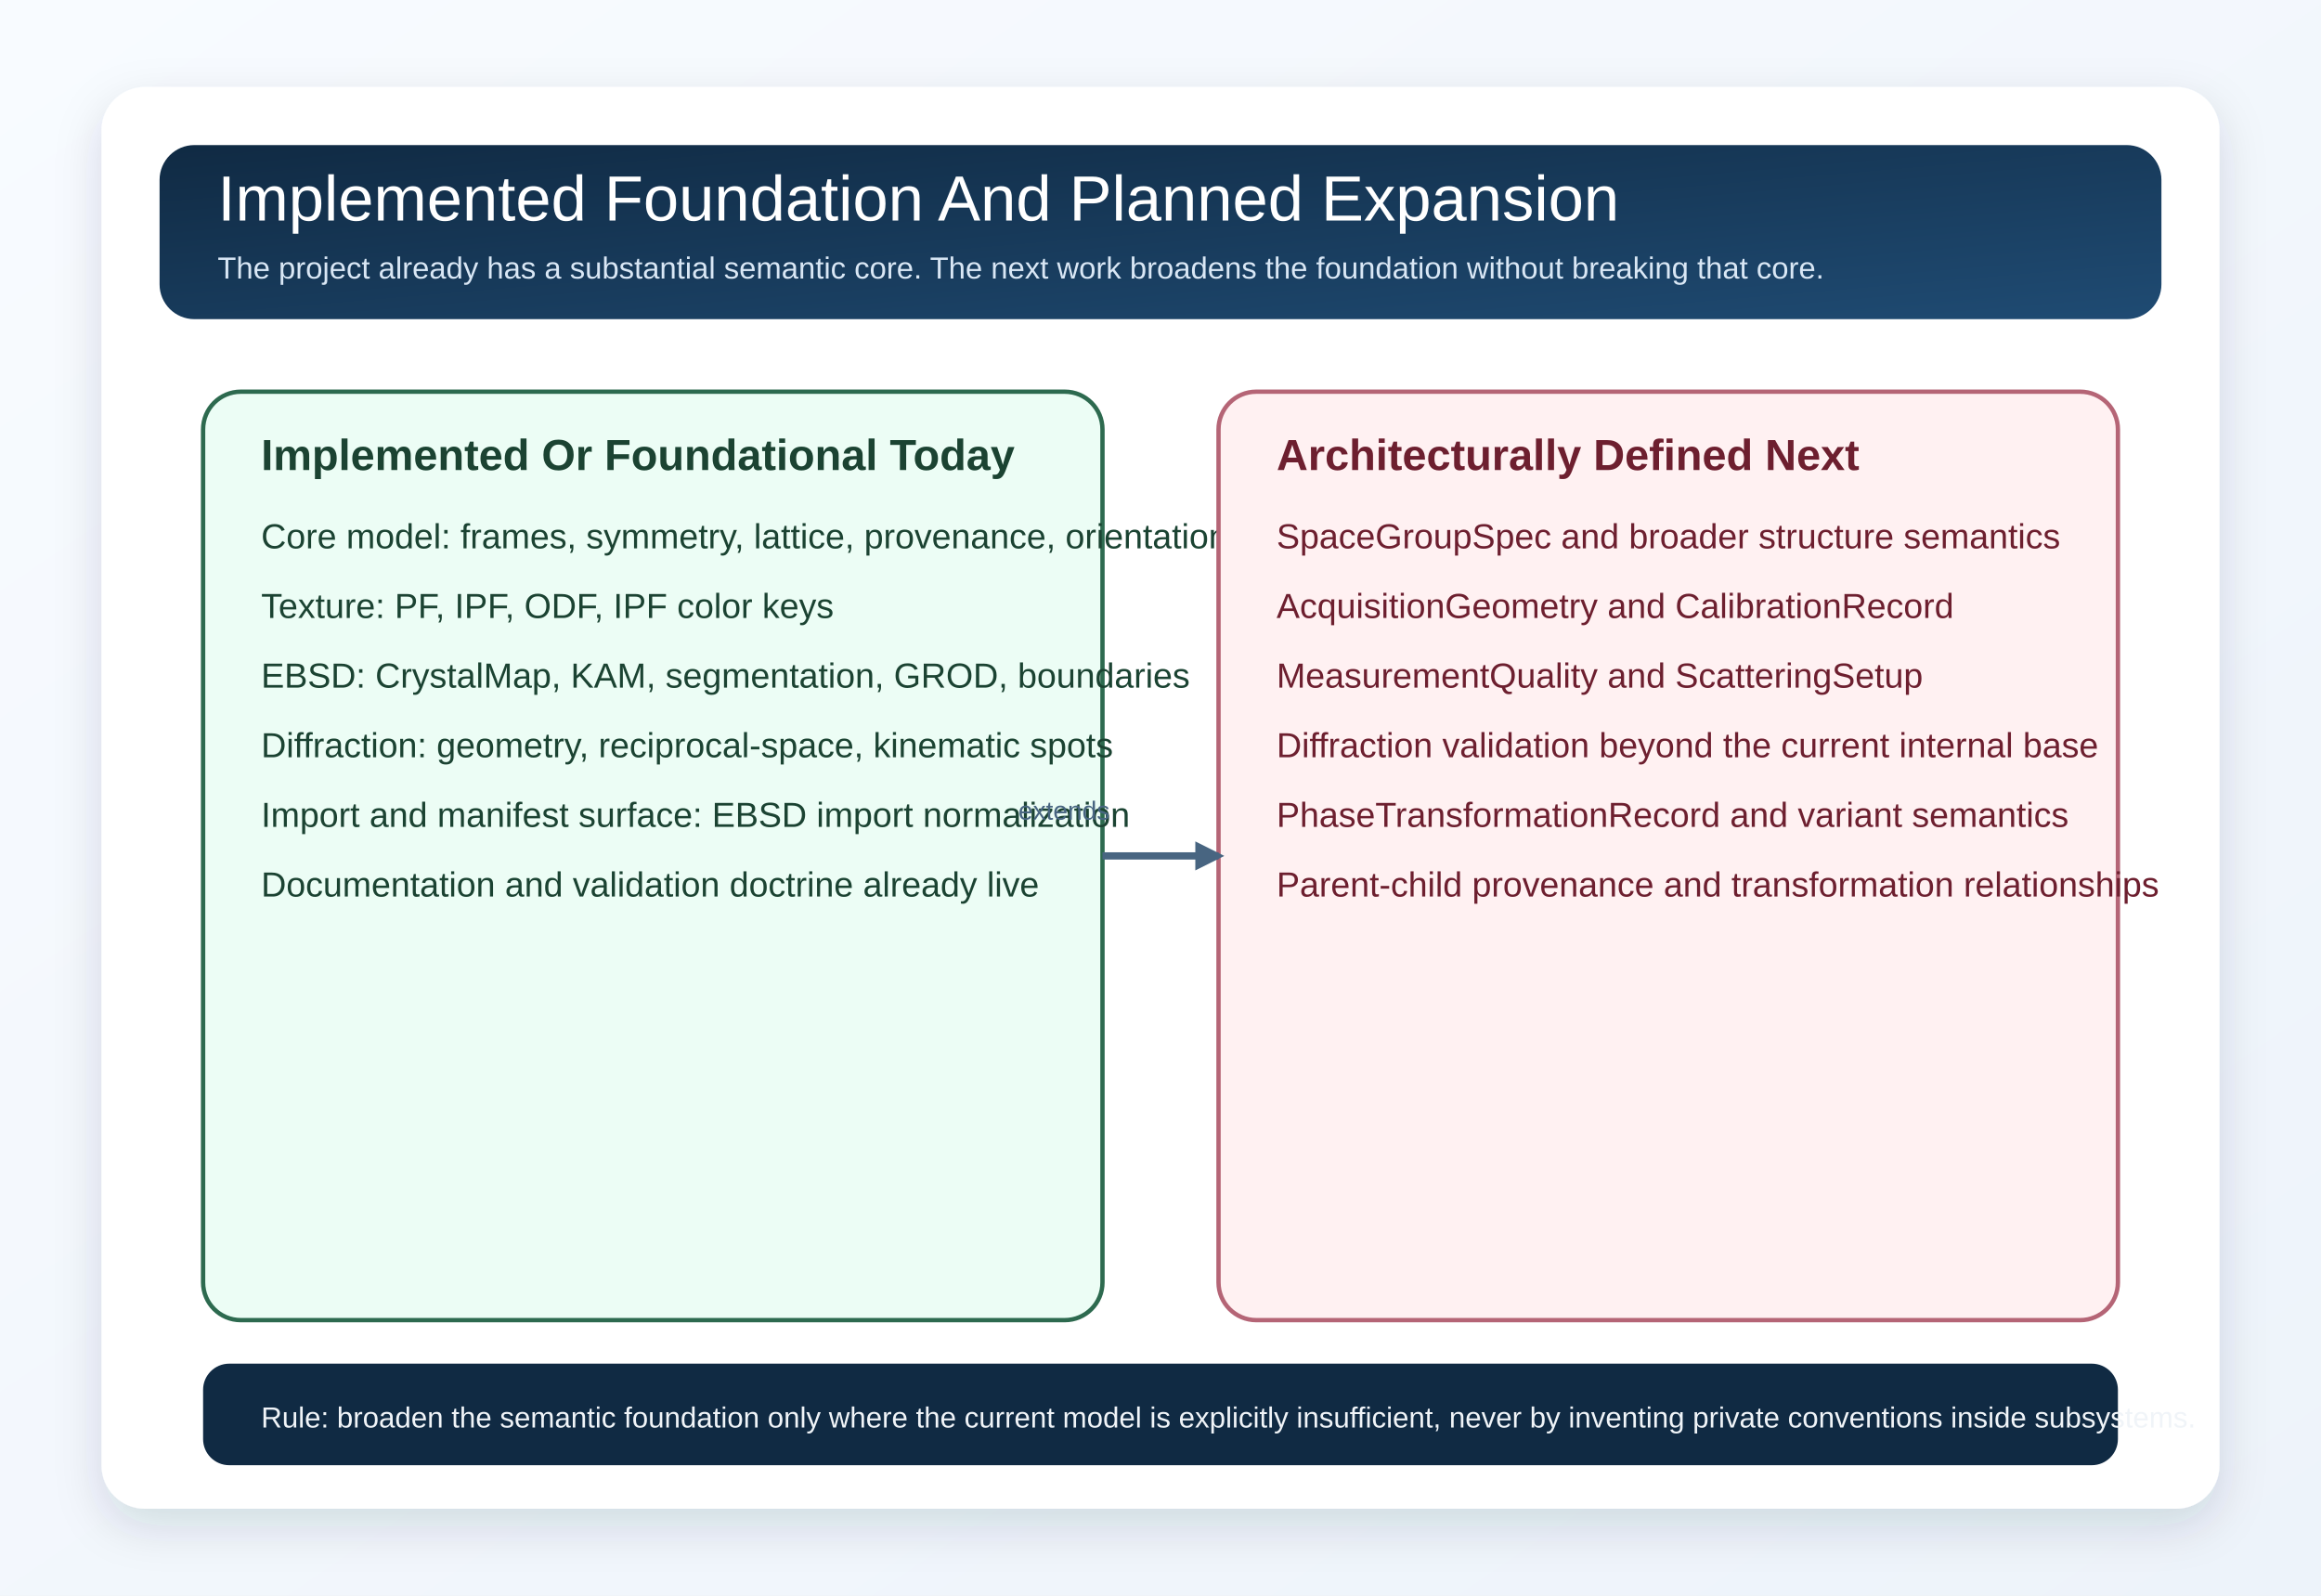
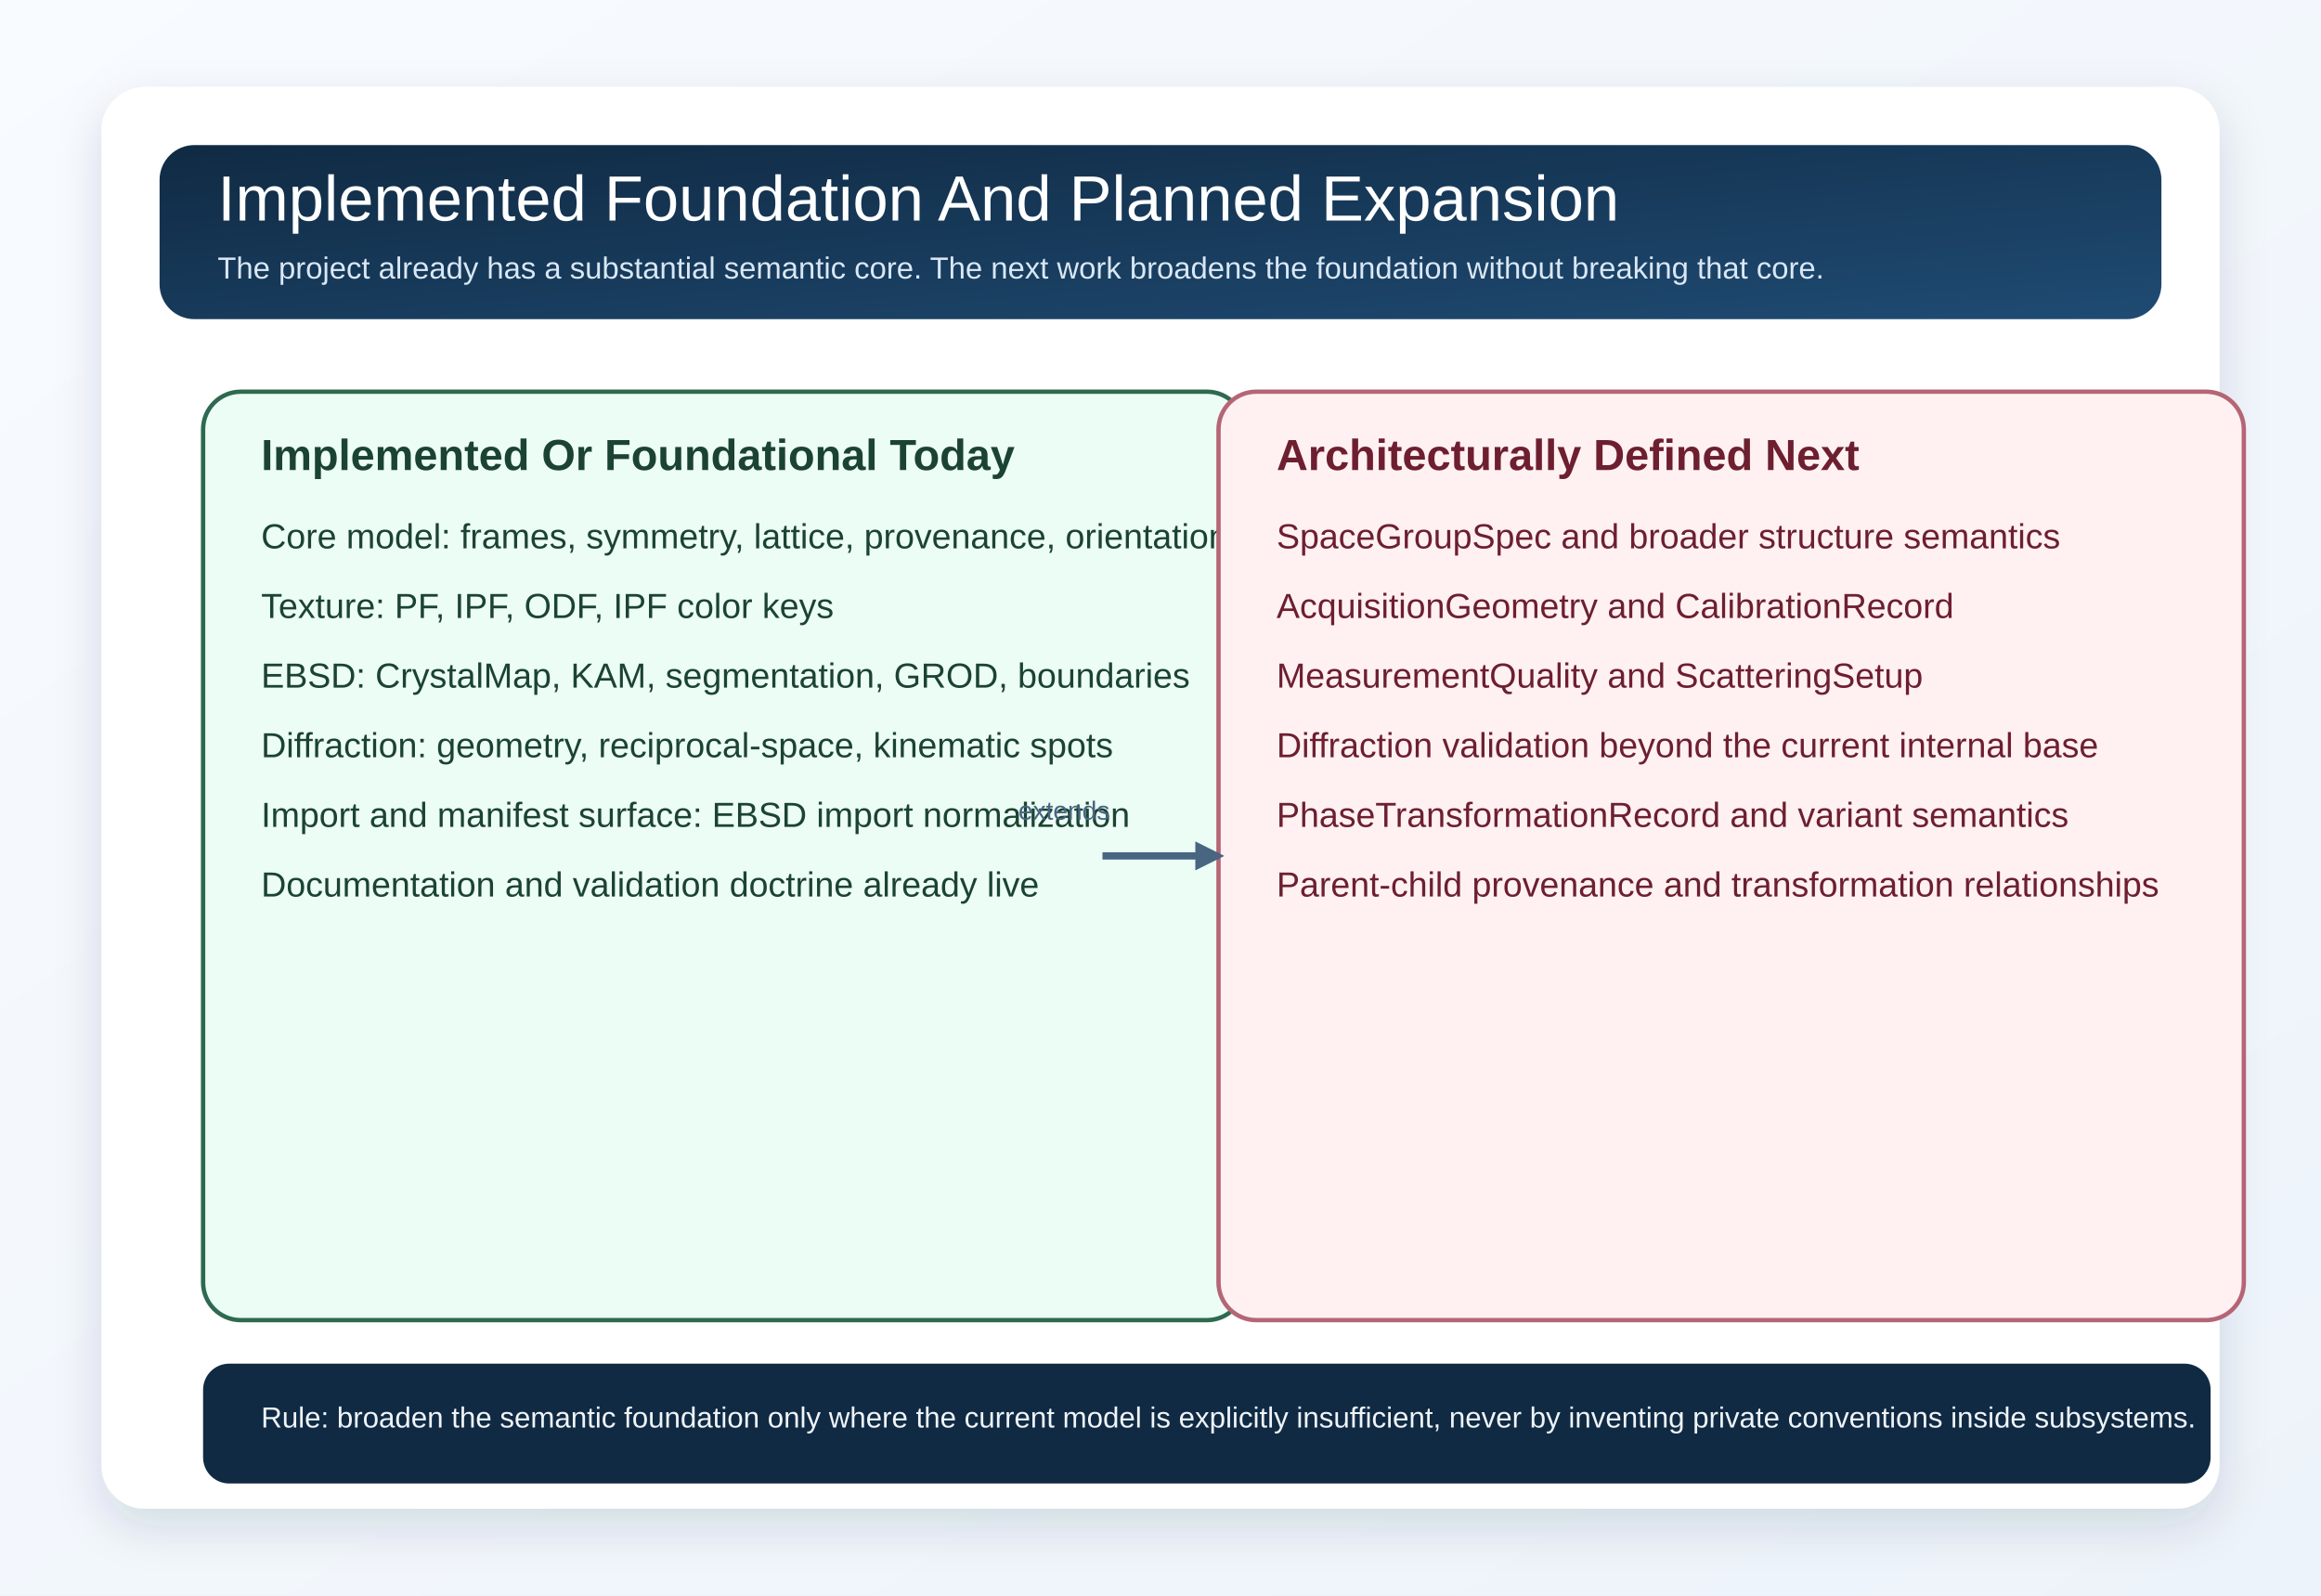
<svg xmlns="http://www.w3.org/2000/svg" width="1600" height="1100" viewBox="0 0 1600 1100" role="img" aria-labelledby="title desc">
  <defs>
    <linearGradient id="bg" x1="0" y1="0" x2="1" y2="1">
      <stop offset="0%" stop-color="#f8fbff" />
      <stop offset="100%" stop-color="#edf3fa" />
    </linearGradient>
    <linearGradient id="header" x1="0" y1="0" x2="1" y2="1">
      <stop offset="0%" stop-color="#102a43" />
      <stop offset="100%" stop-color="#1f4b73" />
    </linearGradient>
    <filter id="shadow" x="-20%" y="-20%" width="140%" height="140%">
      <feDropShadow dx="0" dy="12" stdDeviation="16" flood-color="#102a43" flood-opacity="0.14" />
    </filter>
    <marker markerUnits="userSpaceOnUse" id="arrow" markerWidth="20.00" markerHeight="20.00" refX="16.00" refY="10.00" orient="auto">
      <path d="M0.00,0.00 L20.00,10.00 L0.00,20.00 z" fill="#486581" />
    </marker>
  </defs>
  <rect width="1600" height="1100" fill="url(#bg)" />
  <rect x="70" y="60" rx="30" ry="30" width="1460" height="980" fill="#ffffff" filter="url(#shadow)" />
  <rect x="110" y="100" rx="24" ry="24" width="1380" height="120" fill="url(#header)" />
  <text x="150" y="152" font-family="Arial, Helvetica, sans-serif" font-size="44" fill="#ffffff">Implemented Foundation And Planned Expansion</text>
  <text x="150" y="192" font-family="Arial, Helvetica, sans-serif" font-size="21" fill="#d9e7f5">
    The project already has a substantial semantic core. The next work broadens the foundation without breaking that core.
  </text>
-   <rect x="140" y="270" rx="26" ry="26" width="620" height="640" fill="#ecfdf5" stroke="#2d6a4f" stroke-width="3" />
+   <rect x="140" y="270" rx="26" ry="26" width="718.0" height="640" fill="#ecfdf5" stroke="#2d6a4f" stroke-width="3" />
  <text x="180" y="324" font-family="Arial, Helvetica, sans-serif" font-size="30" font-weight="700" fill="#1b4332">Implemented Or Foundational Today</text>
  <text x="180" y="378" font-family="Arial, Helvetica, sans-serif" font-size="24" fill="#1b4332">Core model: frames, symmetry, lattice, provenance, orientation</text>
  <text x="180" y="426" font-family="Arial, Helvetica, sans-serif" font-size="24" fill="#1b4332">Texture: PF, IPF, ODF, IPF color keys</text>
  <text x="180" y="474" font-family="Arial, Helvetica, sans-serif" font-size="24" fill="#1b4332">EBSD: CrystalMap, KAM, segmentation, GROD, boundaries</text>
  <text x="180" y="522" font-family="Arial, Helvetica, sans-serif" font-size="24" fill="#1b4332">Diffraction: geometry, reciprocal-space, kinematic spots</text>
  <text x="180" y="570" font-family="Arial, Helvetica, sans-serif" font-size="24" fill="#1b4332">Import and manifest surface: EBSD import normalization</text>
  <text x="180" y="618" font-family="Arial, Helvetica, sans-serif" font-size="24" fill="#1b4332">Documentation and validation doctrine already live</text>
-   <rect x="840" y="270" rx="26" ry="26" width="620" height="640" fill="#fff1f2" stroke="#b56576" stroke-width="3" />
+   <rect x="840" y="270" rx="26" ry="26" width="706.8" height="640" fill="#fff1f2" stroke="#b56576" stroke-width="3" />
  <text x="880" y="324" font-family="Arial, Helvetica, sans-serif" font-size="30" font-weight="700" fill="#6d1f2f">Architecturally Defined Next</text>
  <text x="880" y="378" font-family="Arial, Helvetica, sans-serif" font-size="24" fill="#6d1f2f">SpaceGroupSpec and broader structure semantics</text>
  <text x="880" y="426" font-family="Arial, Helvetica, sans-serif" font-size="24" fill="#6d1f2f">AcquisitionGeometry and CalibrationRecord</text>
  <text x="880" y="474" font-family="Arial, Helvetica, sans-serif" font-size="24" fill="#6d1f2f">MeasurementQuality and ScatteringSetup</text>
  <text x="880" y="522" font-family="Arial, Helvetica, sans-serif" font-size="24" fill="#6d1f2f">Diffraction validation beyond the current internal base</text>
  <text x="880" y="570" font-family="Arial, Helvetica, sans-serif" font-size="24" fill="#6d1f2f">PhaseTransformationRecord and variant semantics</text>
  <text x="880" y="618" font-family="Arial, Helvetica, sans-serif" font-size="24" fill="#6d1f2f">Parent-child provenance and transformation relationships</text>
  <line x1="760" y1="590" x2="840" y2="590" stroke="#486581" stroke-width="5" marker-end="url(#arrow)" />
  <text x="702" y="565" font-family="Arial, Helvetica, sans-serif" font-size="18" fill="#486581">extends</text>
-   <rect x="140" y="940" rx="18" ry="18" width="1320" height="70" fill="#102a43" />
+   <rect x="140" y="940" rx="18" ry="18" width="1383.9" height="82.6" fill="#102a43" />
  <text x="180" y="984" font-family="Arial, Helvetica, sans-serif" font-size="20" fill="#f0f4f8">
    Rule: broaden the semantic foundation only where the current model is explicitly insufficient, never by inventing private conventions inside subsystems.
  </text>
</svg>
